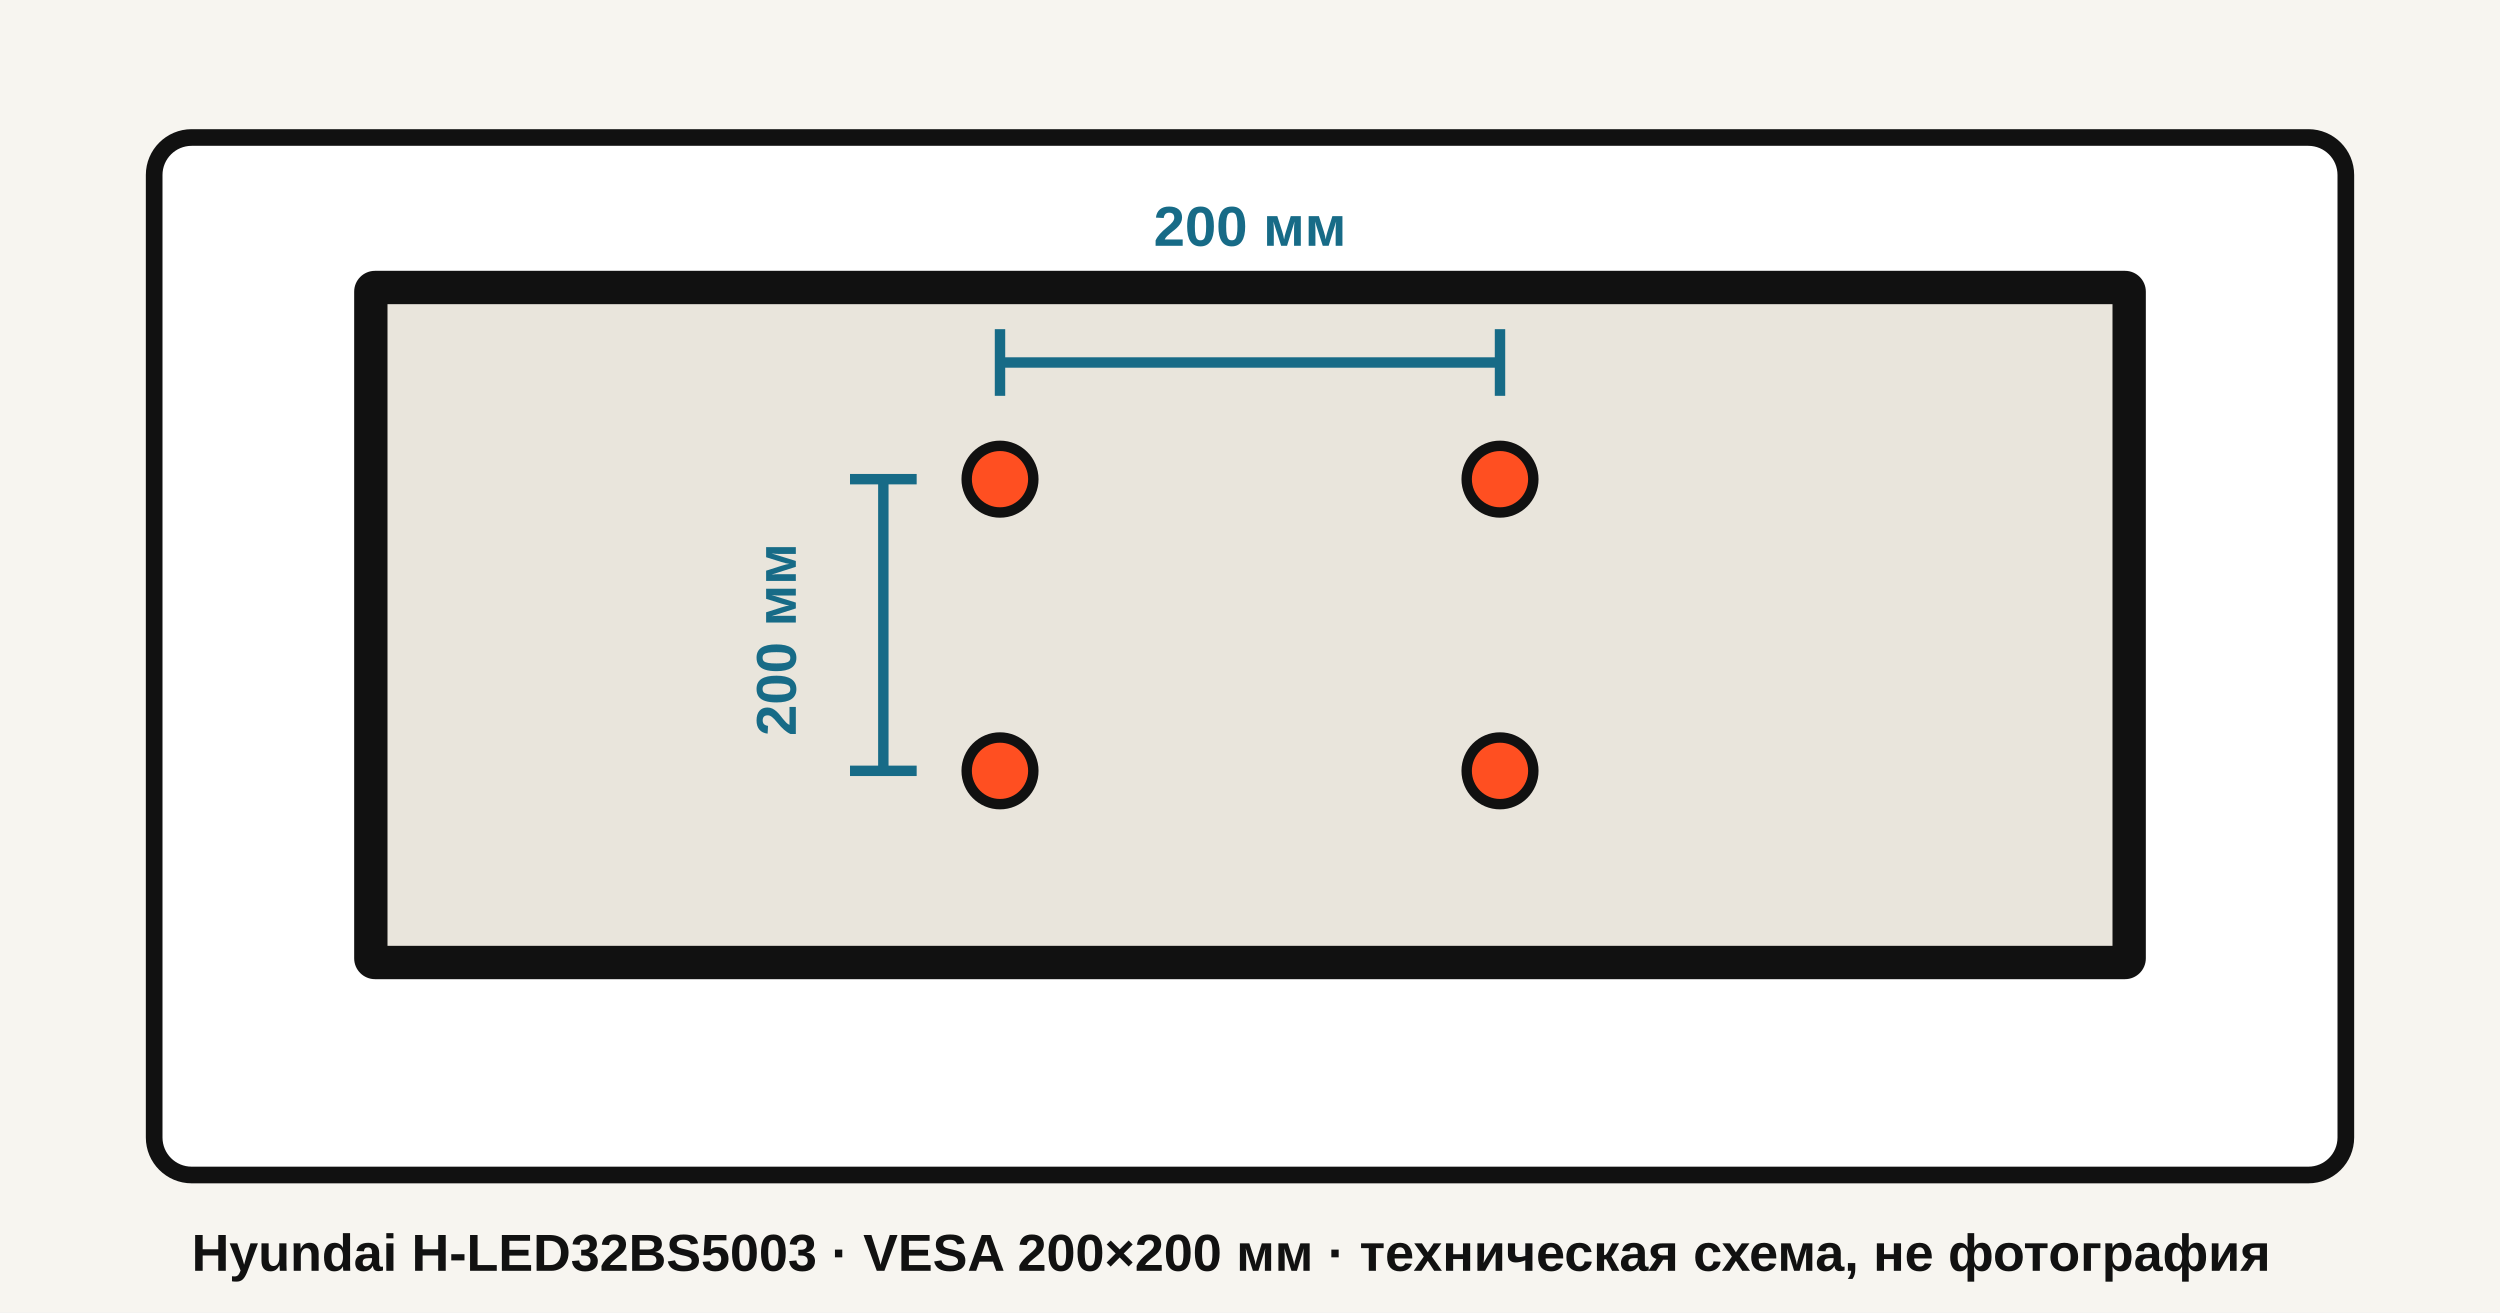
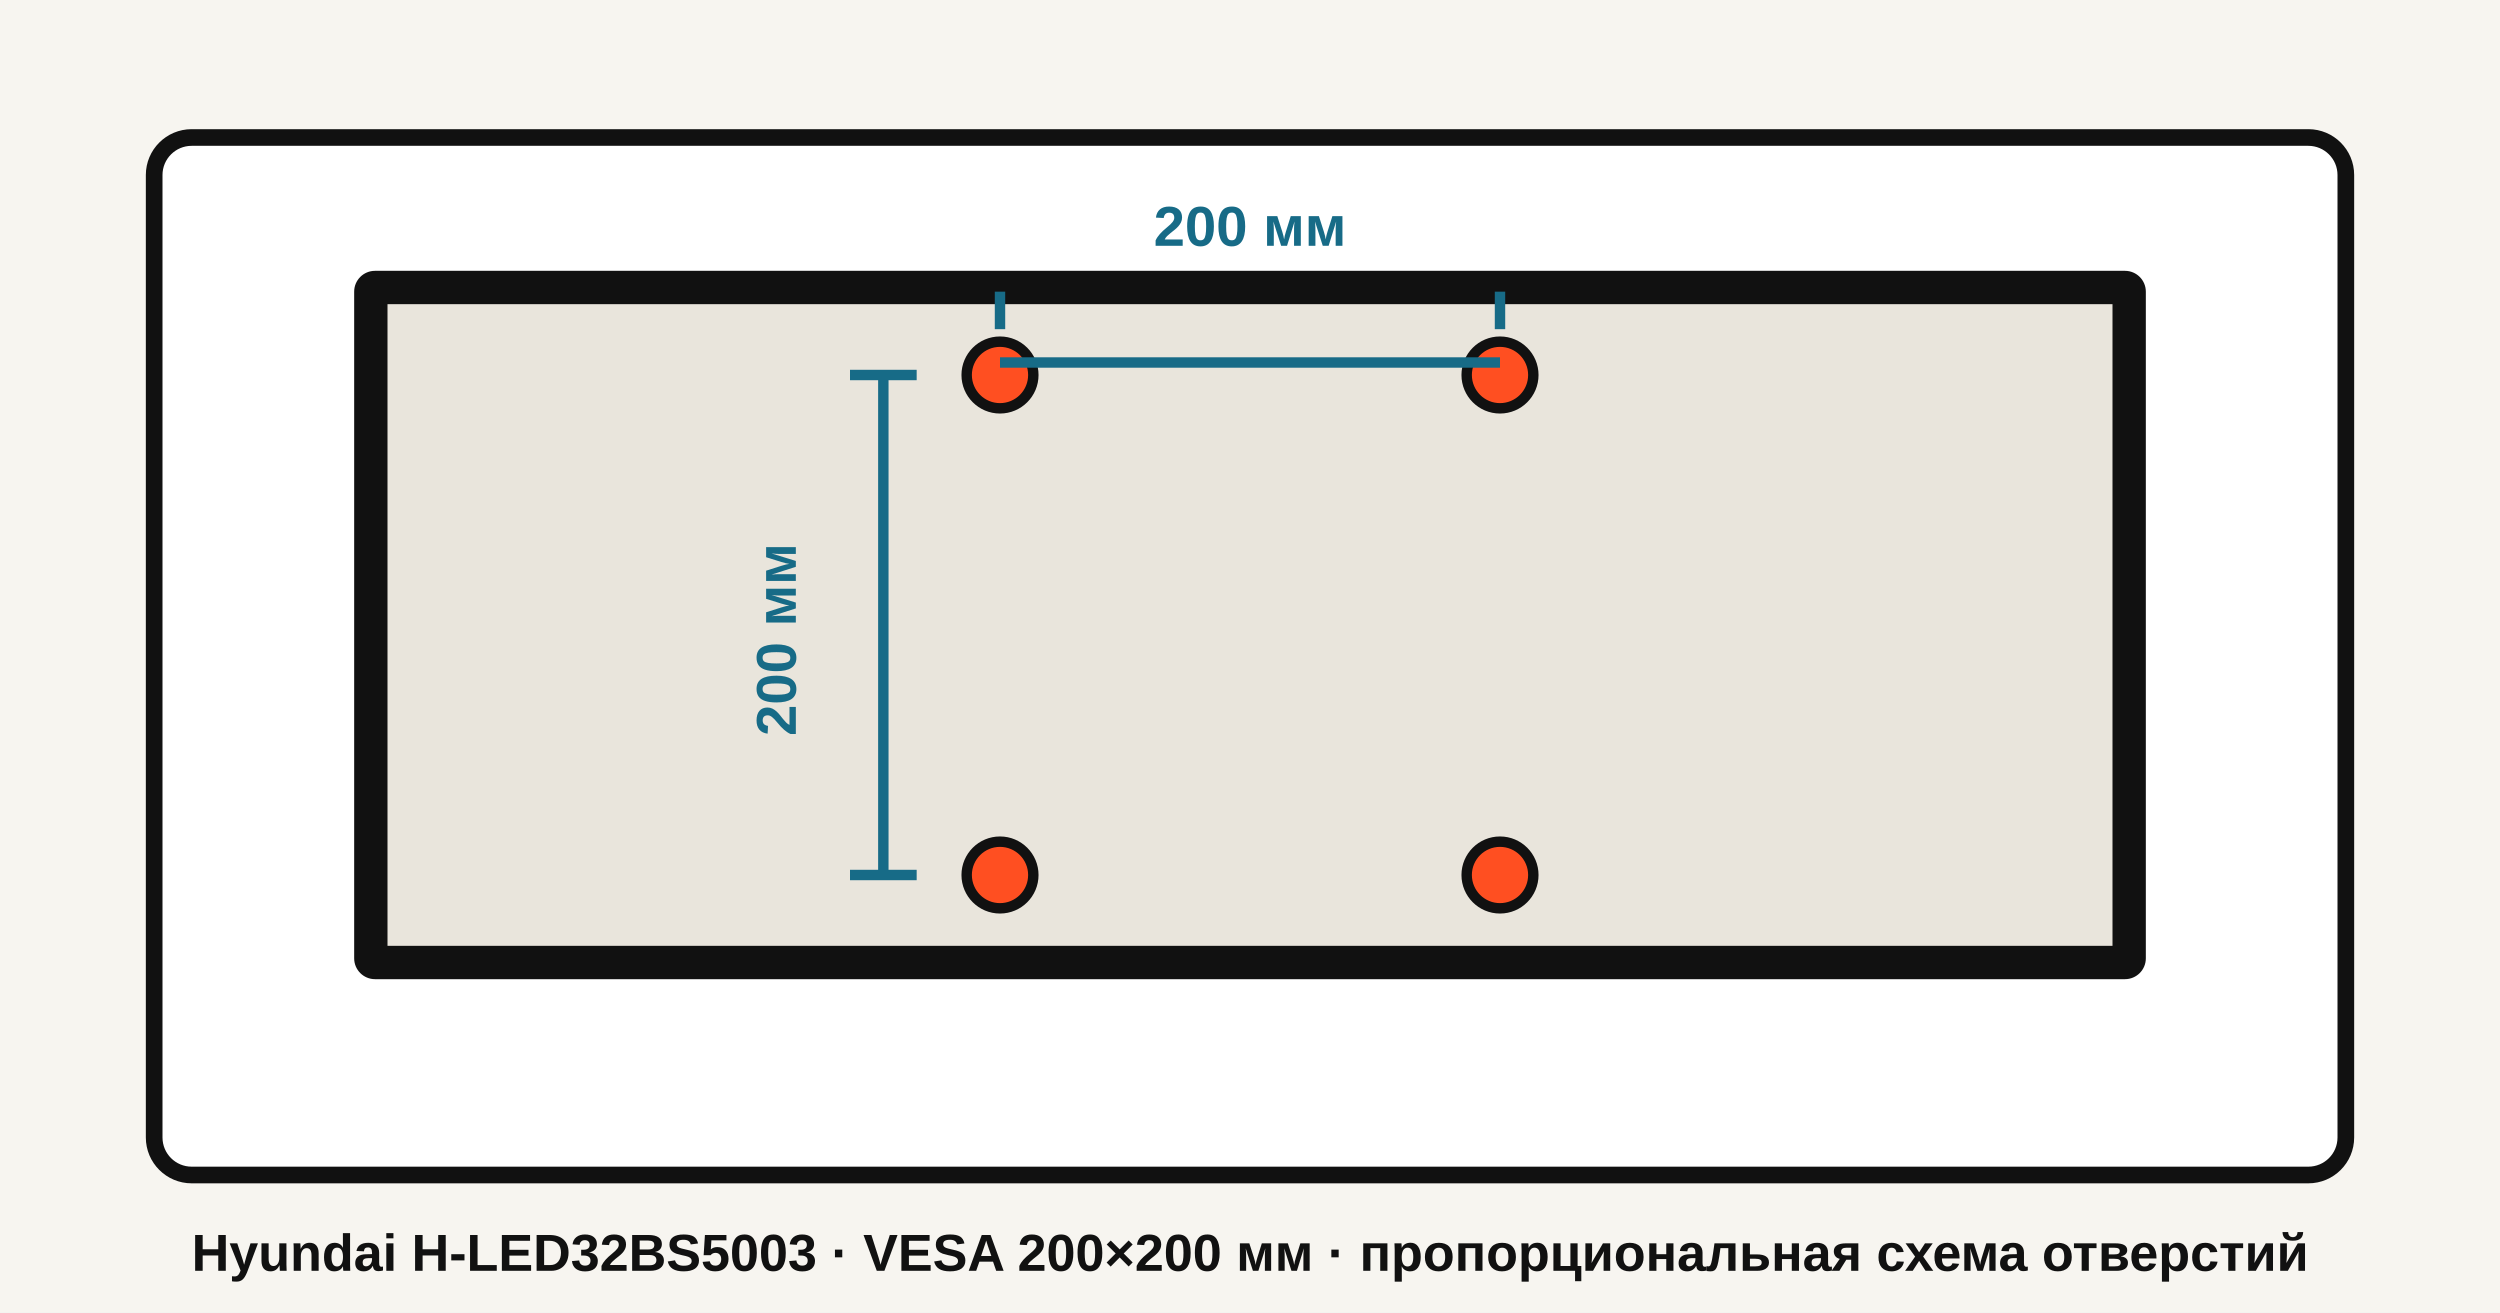
<svg xmlns="http://www.w3.org/2000/svg" width="1200" height="630" viewBox="0 0 1200 630" role="img" aria-labelledby="title desc">
  <rect width="1200" height="630" fill="#F7F5F0" />
  <rect x="74" y="66" width="1052" height="498" rx="18" fill="#fff" stroke="#111" stroke-width="8" />
  <rect x="170" y="130" width="860" height="340" rx="10" fill="#111" />
  <rect x="186" y="146" width="828" height="308" fill="#E9E5DC" />
  <g fill="#FF4F21" stroke="#111" stroke-width="5">
-     <circle cx="480" cy="230" r="16" />
-     <circle cx="720" cy="230" r="16" />
-     <circle cx="480" cy="370" r="16" />
-     <circle cx="720" cy="370" r="16" />
+     <circle cx="480.0" cy="180.0" r="16" />
+     <circle cx="720.0" cy="180.0" r="16" />
+     <circle cx="480.0" cy="420.0" r="16" />
+     <circle cx="720.0" cy="420.0" r="16" />
  </g>
-   <path d="M480 190V158M720 190V158M480 174H720" stroke="#176B87" stroke-width="5" />
-   <path d="M440 230H408M440 370H408M424 230V370" stroke="#176B87" stroke-width="5" />
+   <path d="M480.0 140.0V158M720.0 140.0V158M480.0 174H720.0" stroke="#176B87" stroke-width="5" />
+   <path d="M440.0 180.0H408M440.0 420.0H408M424 180.0V420.0" stroke="#176B87" stroke-width="5" />
  <text x="600" y="118" text-anchor="middle" font-family="Arial,sans-serif" font-size="27" font-weight="700" fill="#176B87">200 мм</text>
  <text x="382" y="307" text-anchor="middle" font-family="Arial,sans-serif" font-size="27" font-weight="700" fill="#176B87" transform="rotate(-90 382 307)">200 мм</text>
-   <text x="92" y="610" font-family="Arial,sans-serif" font-size="25" font-weight="700" fill="#111">Hyundai H-LED32BS5003 · VESA 200×200 мм · техническая схема, не фотография</text>
+   <text x="92" y="610" font-family="Arial,sans-serif" font-size="25" font-weight="700" fill="#111">Hyundai H-LED32BS5003 · VESA 200×200 мм · пропорциональная схема отверстий</text>
</svg>
